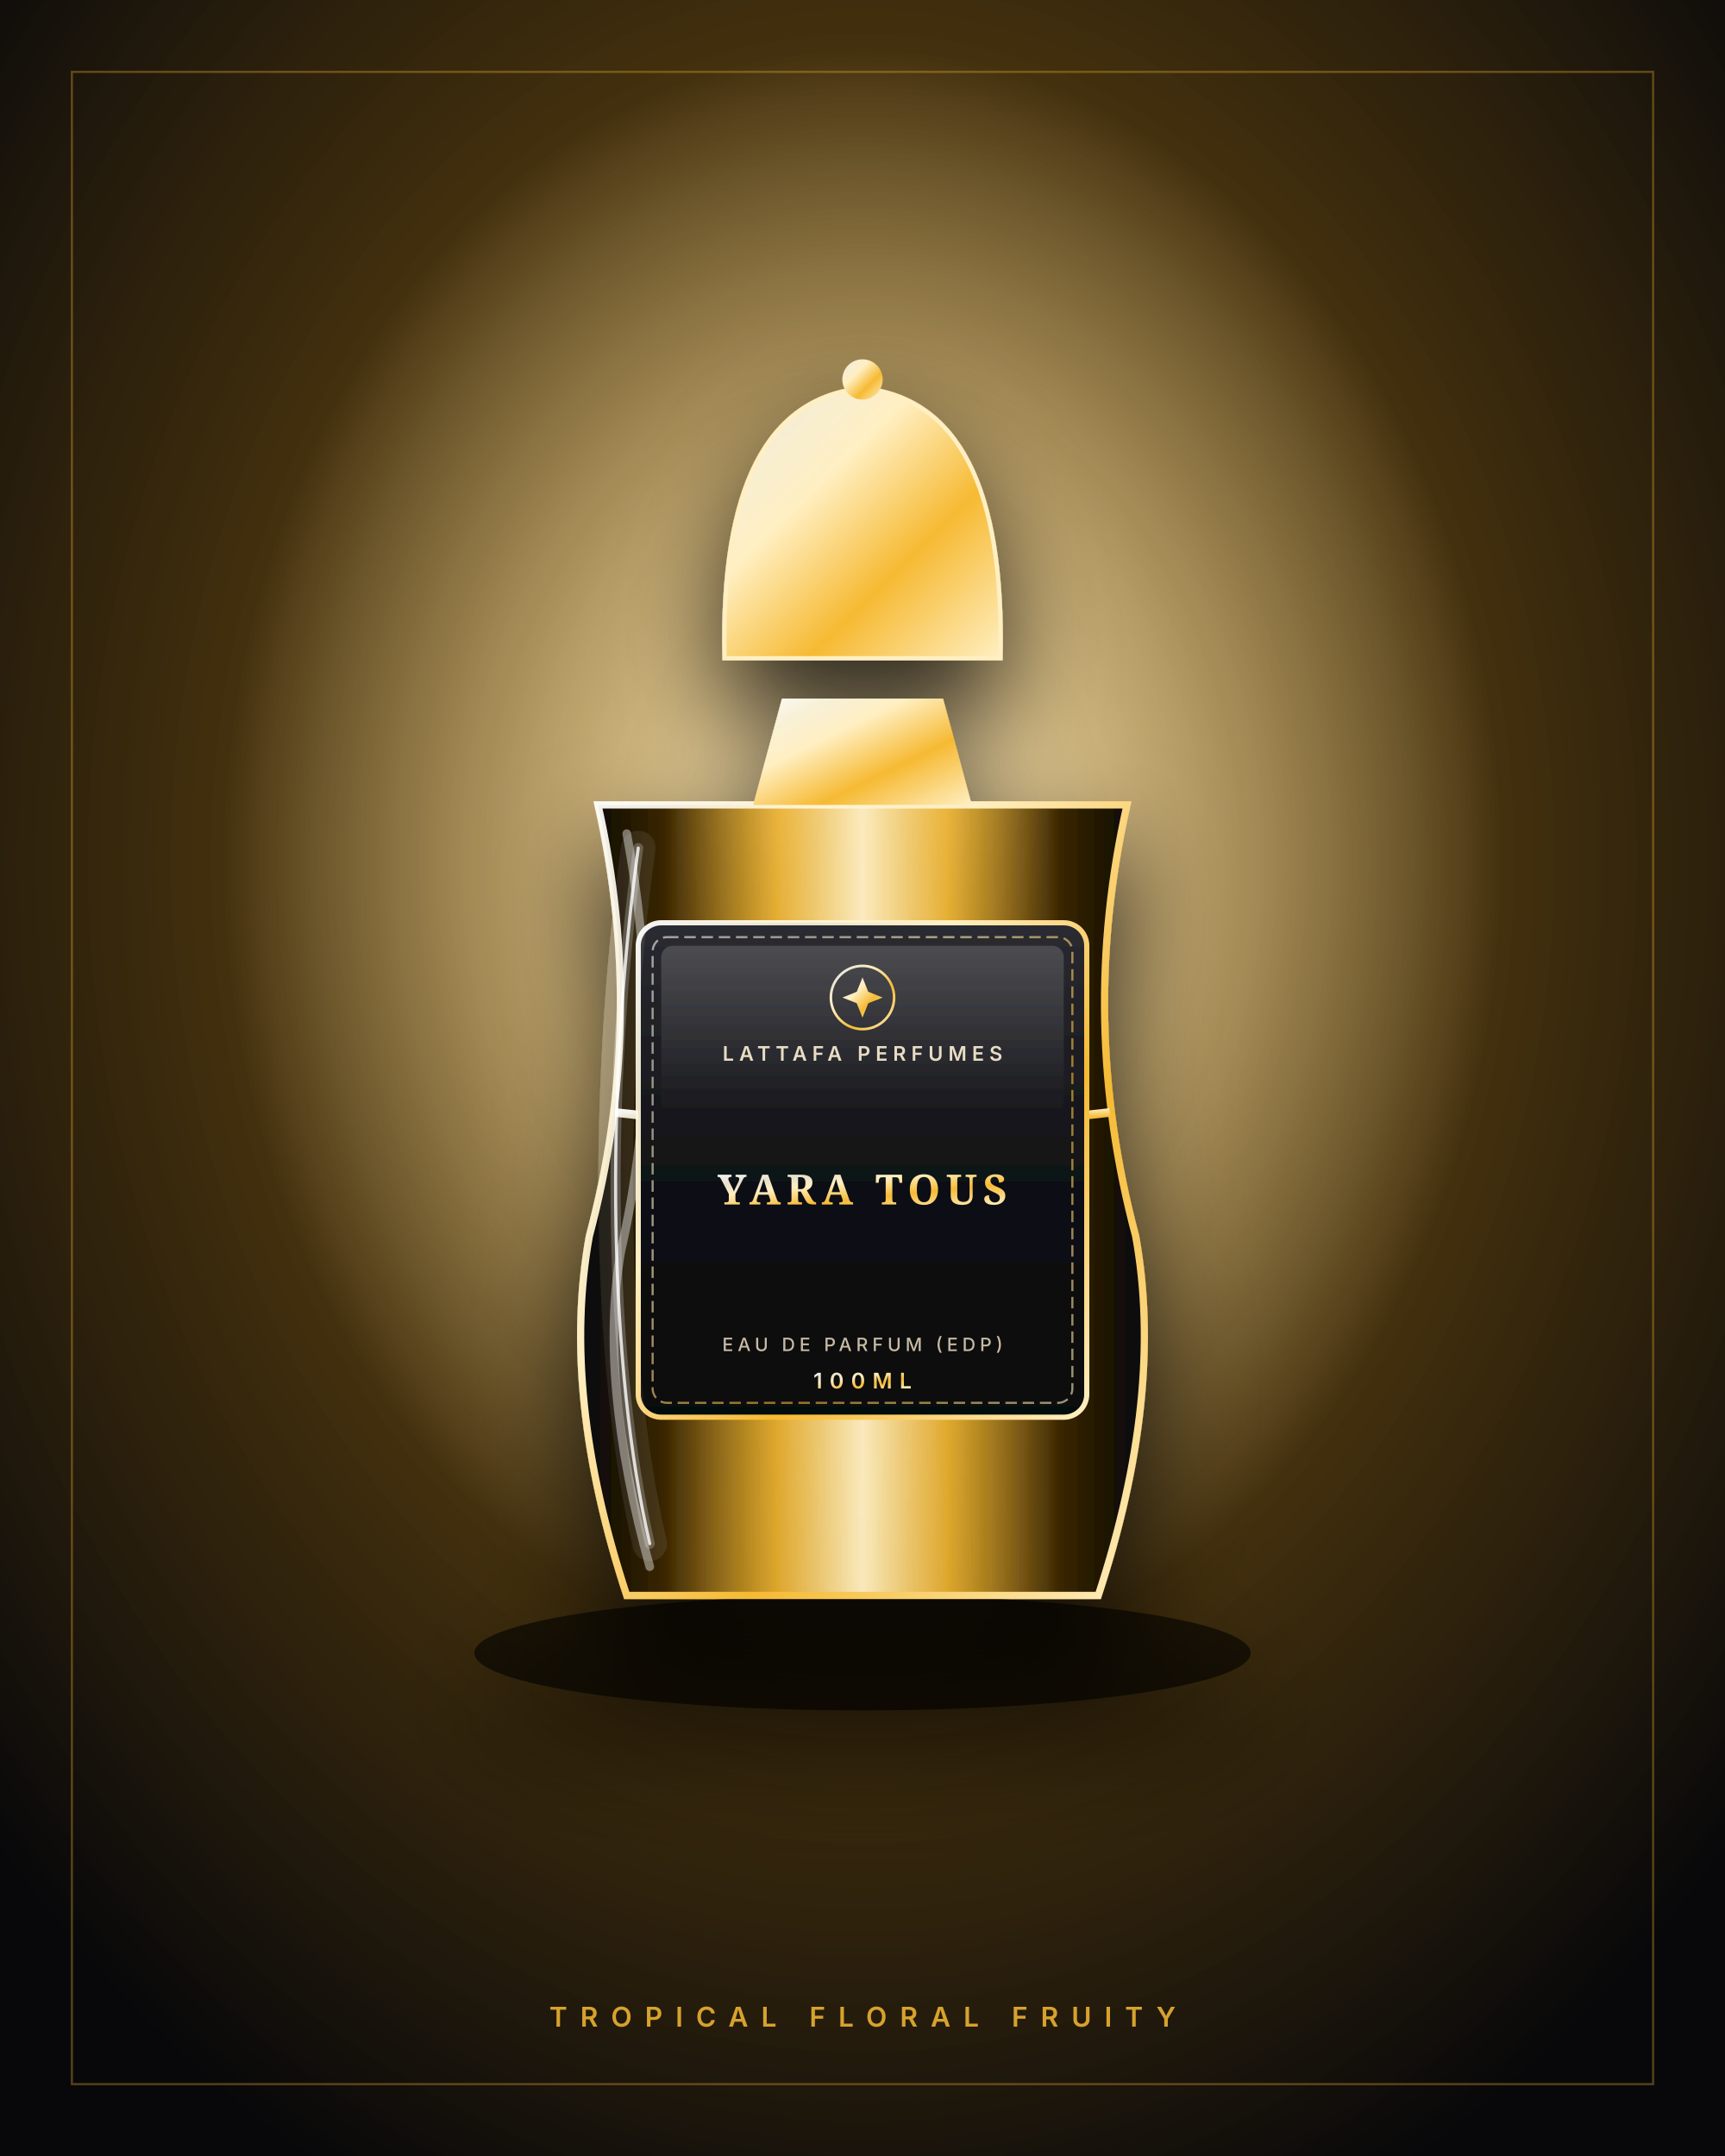
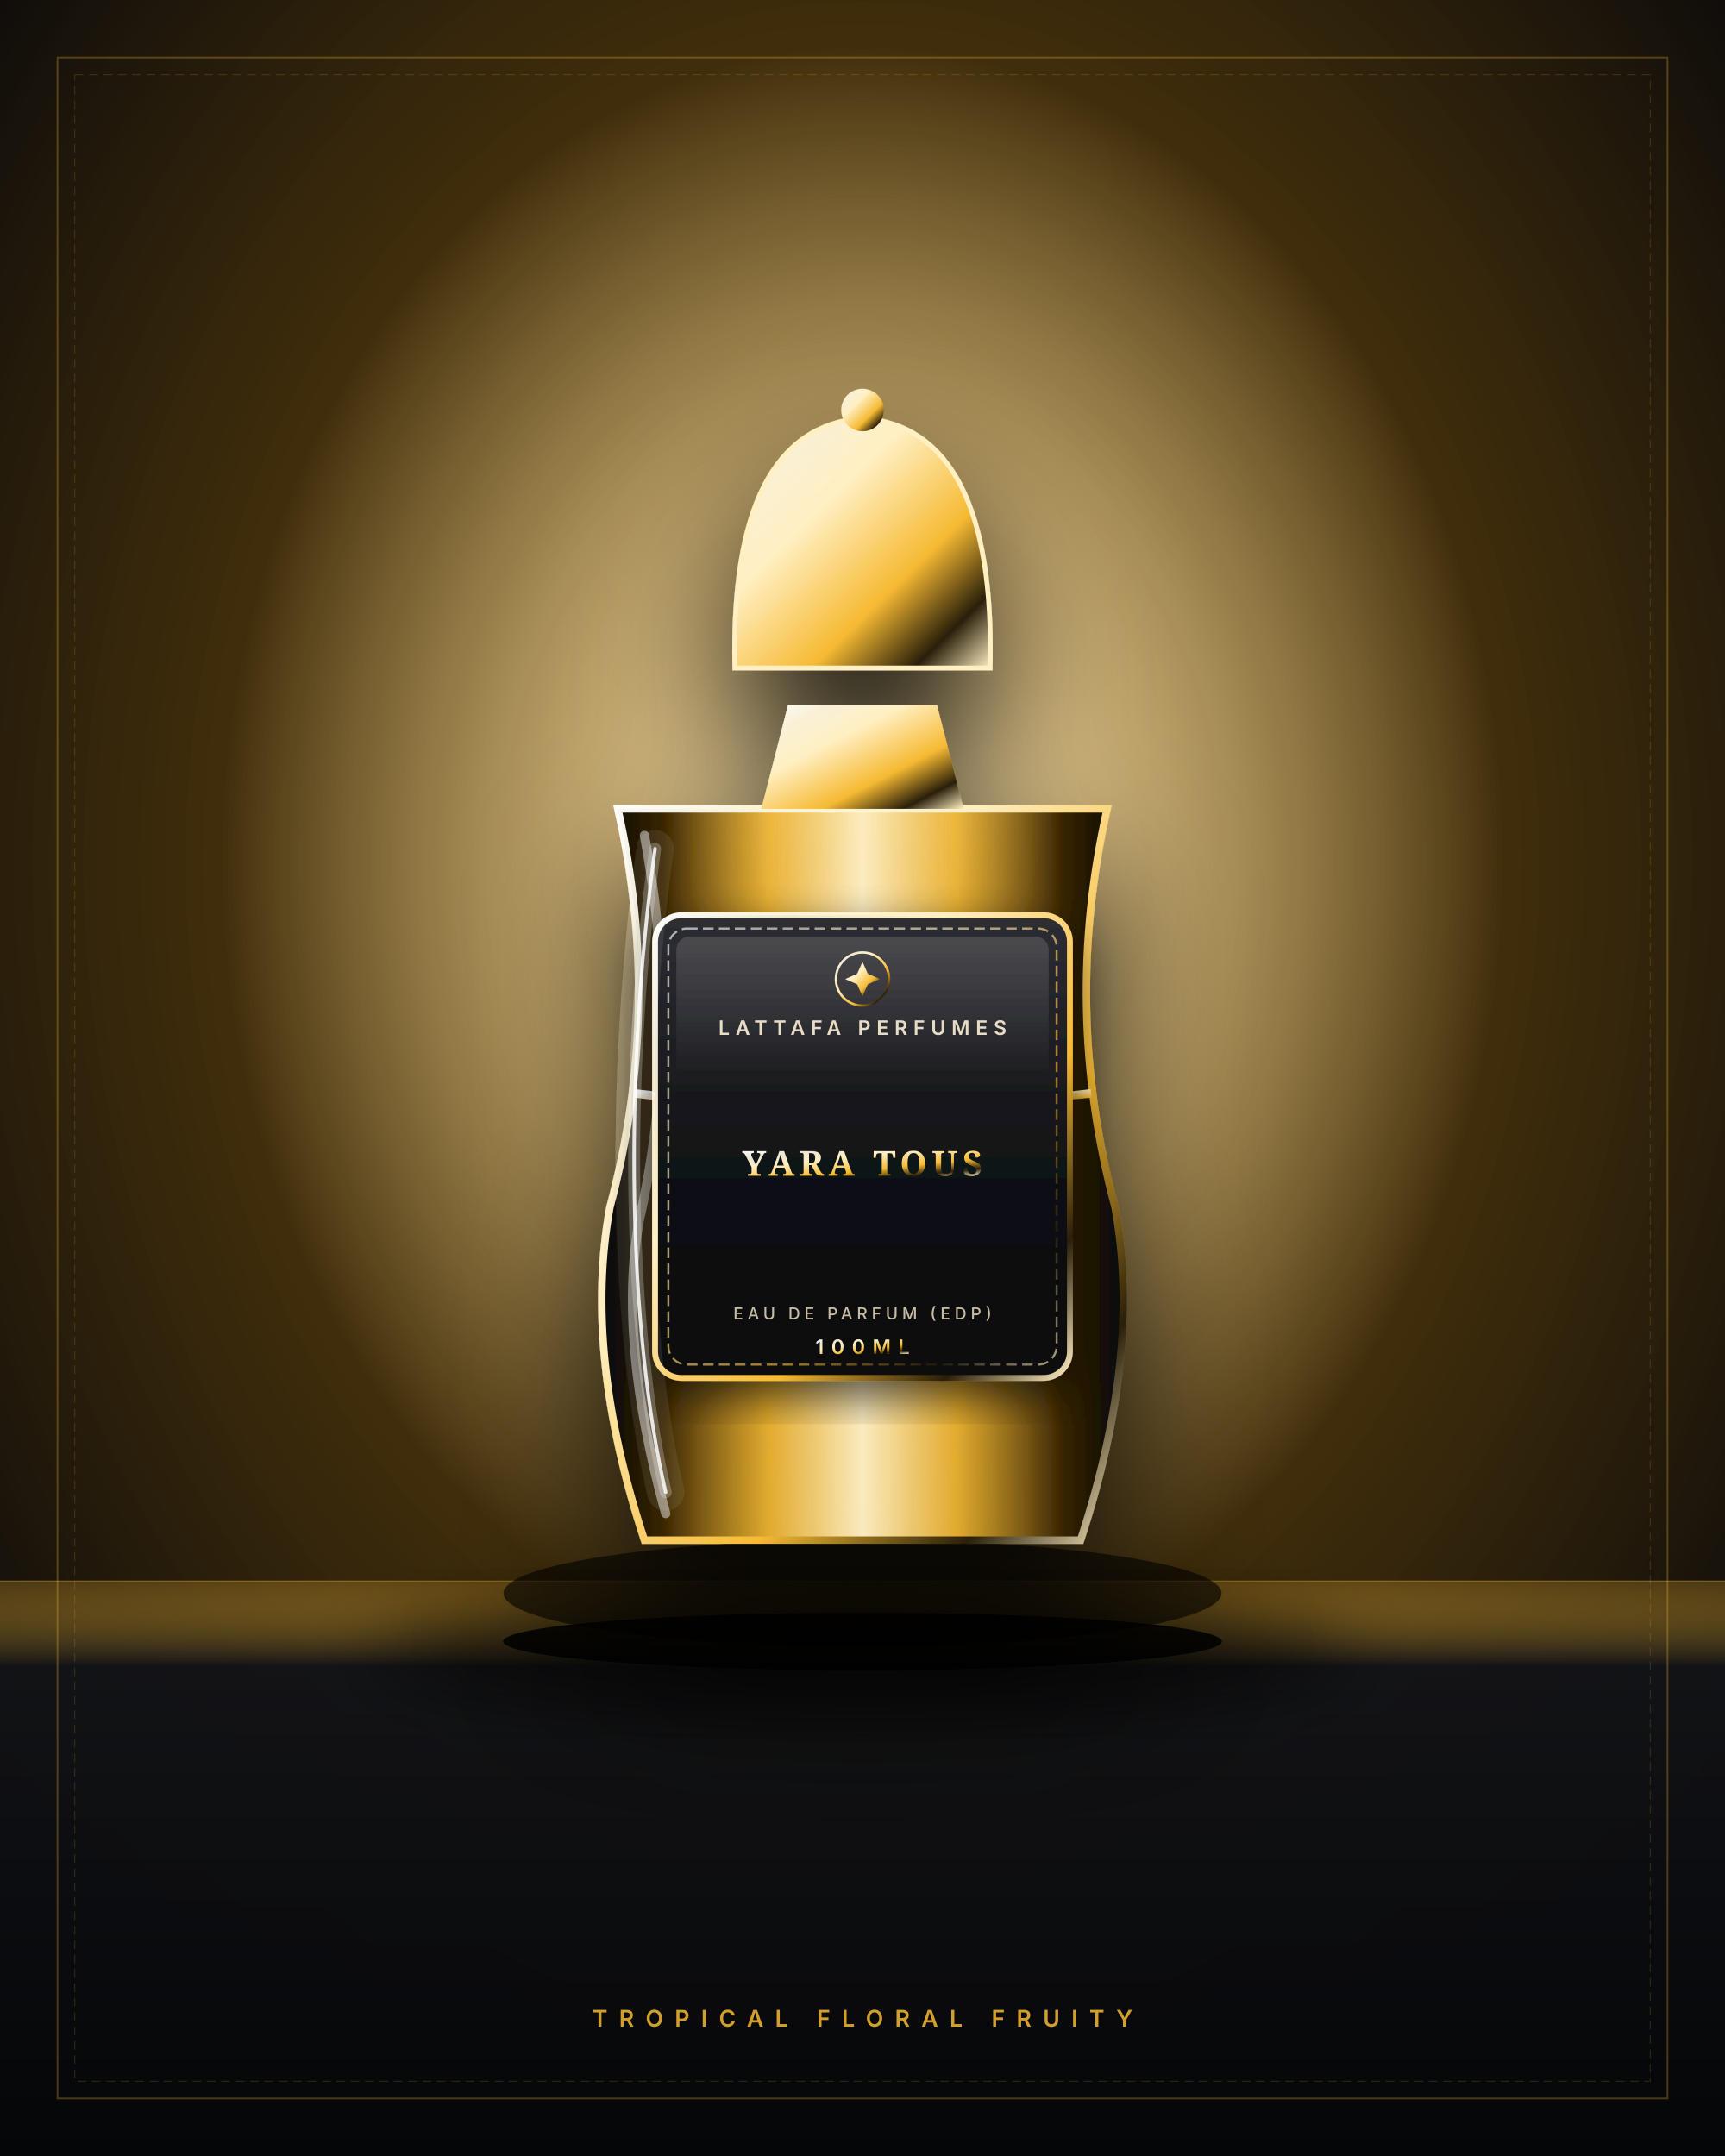
- <svg xmlns="http://www.w3.org/2000/svg" viewBox="0 0 600 750" width="600" height="750">
+ <svg xmlns="http://www.w3.org/2000/svg" viewBox="0 0 1200 1500" width="1200" height="1500">
  <defs>
    <radialGradient id="ambG" cx="50%" cy="40%" r="68%">
-       <stop offset="0%" stop-color="#f6ba33" stop-opacity="0.32" />
-       <stop offset="55%" stop-color="#3a2602" stop-opacity="0.95" />
+       <stop offset="0%" stop-color="#f6ba33" stop-opacity="0.36" />
+       <stop offset="55%" stop-color="#3a2602" stop-opacity="0.96" />
      <stop offset="100%" stop-color="#08080a" />
    </radialGradient>
+     <linearGradient id="pedestalG" x1="0%" y1="0%" x2="0%" y2="100%">
+       <stop offset="0%" stop-color="#f6ba33" stop-opacity="0.22" />
+       <stop offset="15%" stop-color="#121317" stop-opacity="0.95" />
+       <stop offset="100%" stop-color="#050608" />
+     </linearGradient>
    <linearGradient id="metalG" x1="0%" y1="0%" x2="100%" y2="100%">
-       <stop offset="0%" stop-color="#ffffff" stop-opacity="0.95" />
-       <stop offset="18%" stop-color="#fff8df" stop-opacity="0.9" />
+       <stop offset="0%" stop-color="#ffffff" stop-opacity="0.98" />
+       <stop offset="16%" stop-color="#fff8df" stop-opacity="0.92" />
      <stop offset="35%" stop-color="#ffefc2" />
      <stop offset="65%" stop-color="#f6ba33" />
+       <stop offset="85%" stop-color="#2a1f0a" />
      <stop offset="100%" stop-color="#ffefc2" />
    </linearGradient>
    <linearGradient id="bodyG" x1="0%" y1="0%" x2="100%" y2="0%">
      <stop offset="0%" stop-color="#050609" />
-       <stop offset="15%" stop-color="#3a2602" />
-       <stop offset="35%" stop-color="#f6ba33" stop-opacity="0.8" />
-       <stop offset="50%" stop-color="#ffefc2" stop-opacity="0.95" />
-       <stop offset="65%" stop-color="#f6ba33" stop-opacity="0.8" />
-       <stop offset="85%" stop-color="#3a2602" />
+       <stop offset="12%" stop-color="#3a2602" />
+       <stop offset="32%" stop-color="#f6ba33" stop-opacity="0.82" />
+       <stop offset="50%" stop-color="#ffefc2" stop-opacity="0.96" />
+       <stop offset="68%" stop-color="#f6ba33" stop-opacity="0.82" />
+       <stop offset="88%" stop-color="#3a2602" />
      <stop offset="100%" stop-color="#050609" />
    </linearGradient>
    <linearGradient id="baseG" x1="0%" y1="0%" x2="100%" y2="0%">
-       <stop offset="0%" stop-color="#000000" stop-opacity="0.8" />
-       <stop offset="50%" stop-color="#ffefc2" stop-opacity="0.75" />
-       <stop offset="100%" stop-color="#000000" stop-opacity="0.8" />
+       <stop offset="0%" stop-color="#000000" stop-opacity="0.85" />
+       <stop offset="50%" stop-color="#ffefc2" stop-opacity="0.8" />
+       <stop offset="100%" stop-color="#000000" stop-opacity="0.85" />
    </linearGradient>
    <linearGradient id="labelG" x1="0%" y1="0%" x2="0%" y2="100%">
-       <stop offset="0%" stop-color="#2b2b31" />
-       <stop offset="50%" stop-color="#111216" />
-       <stop offset="100%" stop-color="#06070a" />
+       <stop offset="0%" stop-color="#2e2e34" />
+       <stop offset="50%" stop-color="#121317" />
+       <stop offset="100%" stop-color="#07080a" />
    </linearGradient>
    <linearGradient id="labelSheen" x1="0%" y1="0%" x2="0%" y2="100%">
-       <stop offset="0%" stop-color="#ffffff" stop-opacity="0.75" />
+       <stop offset="0%" stop-color="#ffffff" stop-opacity="0.8" />
      <stop offset="100%" stop-color="#ffffff" stop-opacity="0" />
    </linearGradient>
+     <filter id="softShadow" x="-20%" y="-20%" width="140%" height="140%">
+       <feGaussianBlur stdDeviation="24" />
+     </filter>
    <filter id="flaconShadow" x="-30%" y="-20%" width="160%" height="150%">
-       <feDropShadow dx="0" dy="18" stdDeviation="18" flood-color="#000000" flood-opacity="0.8" />
+       <feDropShadow dx="0" dy="28" stdDeviation="26" flood-color="#000000" flood-opacity="0.85" />
+     </filter>
+     <filter id="plaqueShadow" x="-10%" y="-10%" width="120%" height="120%">
+       <feDropShadow dx="0" dy="6" stdDeviation="8" flood-color="#000000" flood-opacity="0.65" />
    </filter>
  </defs>
-   <rect width="600" height="750" fill="url(#ambG)" />
-   <rect x="25" y="25" width="550" height="700" fill="none" stroke="#f6ba33" stroke-width="0.75" opacity="0.32" />
-   <g transform="translate(300, 365)" filter="url(#flaconShadow)">
+   <rect width="1200" height="1500" fill="url(#ambG)" />
+   <rect x="0" y="1100" width="1200" height="400" fill="url(#pedestalG)" />
+   <line x1="0" y1="1100" x2="1200" y2="1100" stroke="#f6ba33" stroke-width="0.8" opacity="0.35" />
+   <ellipse cx="600" cy="1150" rx="340" ry="42" fill="#000000" opacity="0.5" filter="url(#softShadow)" />
+   <ellipse cx="600" cy="1142" rx="250" ry="20" fill="#000000" opacity="0.85" />
+   <rect x="40" y="40" width="1120" height="1420" fill="none" stroke="#f6ba33" stroke-width="1.2" opacity="0.28" />
+   <rect x="52" y="52" width="1096" height="1396" fill="none" stroke="#f6ba33" stroke-width="0.6" stroke-dasharray="6,4" opacity="0.18" />
+   <g transform="translate(600, 720) scale(1.85)" filter="url(#flaconShadow)">
    <ellipse cx="0" cy="210" rx="135" ry="20" fill="#000000" opacity="0.6" />
-     <path d="M-92,-85 Q-75,-10 -95,65 Q-105,120 -82,190 L82,190 Q105,120 95,65 Q75,-10 92,-85 Z" fill="url(#bodyG)" stroke="url(#metalG)" stroke-width="2.5" />
-     <path d="M-82,-75 Q-68,0 -84,70 Q-92,115 -74,180" fill="none" stroke="#ffffff" stroke-width="3" stroke-linecap="round" opacity="0.4" />
-     <path d="M-86,22 Q0,32 86,22" fill="none" stroke="url(#metalG)" stroke-width="3" />
-     <rect x="-78.0" y="-44.0" width="156" height="172" rx="8" fill="url(#labelG)" stroke="url(#metalG)" stroke-width="1.8" />
-     <rect x="-73.0" y="-39.0" width="146" height="162" rx="5" fill="none" stroke="url(#metalG)" stroke-width="0.75" stroke-dasharray="4,2" opacity="0.6" />
-     <rect x="-70.0" y="-36.0" width="140" height="58.5" rx="4" fill="url(#labelSheen)" opacity="0.22" />
-     <g transform="translate(0, -18.0)">
-       <circle cx="0" cy="0" r="11" fill="none" stroke="url(#metalG)" stroke-width="0.9" />
-       <polygon points="0,-7 2,-2 7,0 2,2 0,7 -2,2 -7,0 -2,-2" fill="url(#metalG)" />
+     <path d="M-92,-85 Q-75,-10 -95,65 Q-105,120 -82,190 L82,190 Q105,120 95,65 Q75,-10 92,-85 Z" fill="url(#bodyG)" stroke="url(#metalG)" stroke-width="2.8" />
+     <path d="M-82,-75 Q-68,0 -84,70 Q-92,115 -74,180" fill="none" stroke="#ffffff" stroke-width="3.5" stroke-linecap="round" opacity="0.45" />
+     <path d="M-86,22 Q0,32 86,22" fill="none" stroke="url(#metalG)" stroke-width="3.2" />
+     <g filter="url(#plaqueShadow)">
+       <rect x="-78.0" y="-45.0" width="156" height="174" rx="10" fill="url(#labelG)" stroke="url(#metalG)" stroke-width="2.2" />
+       <rect x="-73.0" y="-40.0" width="146" height="164" rx="7" fill="none" stroke="url(#metalG)" stroke-width="0.8" stroke-dasharray="4,2" opacity="0.65" />
+       <rect x="-70.0" y="-37.0" width="140" height="55.7" rx="5" fill="url(#labelSheen)" opacity="0.18" />
+       <g transform="translate(0, -21.0)">
+         <circle cx="0" cy="0" r="10" fill="none" stroke="url(#metalG)" stroke-width="0.9" />
+         <polygon points="0,-6.5 2,-2 6.5,0 2,2 0,6.5 -2,2 -6.5,0 -2,-2" fill="url(#metalG)" />
+       </g>
+       <text x="0" y="0.0" font-family="'Inter', sans-serif" font-size="7.5" font-weight="600" letter-spacing="2.2" fill="#e8dcc4" text-anchor="middle">LATTAFA PERFUMES</text>
+       <line x1="-60.0" y1="8.0" x2="60.0" y2="8.0" stroke="url(#metalG)" stroke-width="0.6" opacity="0.55" />
+       <text x="0" y="53.0" font-family="'Cinzel', serif" font-size="13.0" font-weight="700" letter-spacing="1.8" fill="url(#metalG)" text-anchor="middle">YARA TOUS</text>
+       <line x1="-56.0" y1="93.0" x2="56.0" y2="93.0" stroke="url(#metalG)" stroke-width="0.6" opacity="0.55" />
+       <text x="0" y="107.0" font-family="'Inter', sans-serif" font-size="6.2" font-weight="500" letter-spacing="1.6" fill="#c8bba4" text-anchor="middle">EAU DE PARFUM (EDP)</text>
+       <text x="0" y="120.0" font-family="'Inter', sans-serif" font-size="7.5" font-weight="600" letter-spacing="2.8" fill="url(#metalG)" text-anchor="middle">100ML</text>
    </g>
-     <text x="0" y="4.0" font-family="'Inter', sans-serif" font-size="7" font-weight="600" letter-spacing="1.8" fill="#e8dcc4" text-anchor="middle">LATTAFA PERFUMES</text>
-     <line x1="-58.0" y1="12.0" x2="58.0" y2="12.0" stroke="url(#metalG)" stroke-width="0.6" opacity="0.5" />
-     <text x="0" y="54" font-family="'Cinzel', serif" font-size="14.5" font-weight="700" letter-spacing="2" fill="url(#metalG)" text-anchor="middle">YARA TOUS</text>
-     <line x1="-54.0" y1="90.0" x2="54.0" y2="90.0" stroke="url(#metalG)" stroke-width="0.6" opacity="0.5" />
-     <text x="0" y="105.0" font-family="'Inter', sans-serif" font-size="6.4" font-weight="500" letter-spacing="1.5" fill="#c8bba4" text-anchor="middle">EAU DE PARFUM (EDP)</text>
-     <text x="0" y="118.0" font-family="'Inter', sans-serif" font-size="7.5" font-weight="600" letter-spacing="2.5" fill="url(#metalG)" text-anchor="middle">100ML</text>
-     <path d="M-38,-85 L-28,-122 L28,-122 L38,-85 Z" fill="url(#metalG)" />
-     <path d="M-48,-136 Q-50,-225 0,-230 Q50,-225 48,-136 Z" fill="url(#metalG)" stroke="#ffefc2" stroke-width="1.5" />
-     <circle cx="0" cy="-233" r="7" fill="url(#metalG)" />
-     <path d="M-78,-70 C-90,18 -88,112 -74,172" fill="none" stroke="#ffffff" stroke-width="12" stroke-linecap="round" opacity="0.08" />
-     <path d="M-78,-70 C-90,18 -88,112 -74,172" fill="none" stroke="#ffffff" stroke-width="3.5" stroke-linecap="round" opacity="0.22" />
-     <path d="M-78,-70 C-90,18 -88,112 -74,172" fill="none" stroke="#ffffff" stroke-width="1.1" stroke-linecap="round" opacity="0.8" />
+     <path d="M-38,-85 L-28,-124 L28,-124 L38,-85 Z" fill="url(#metalG)" />
+     <path d="M-48,-138 Q-50,-228 0,-232 Q50,-228 48,-138 Z" fill="url(#metalG)" stroke="#ffefc2" stroke-width="1.8" />
+     <circle cx="0" cy="-235" r="8" fill="url(#metalG)" />
+     <path d="M-78,-70 C-90,18 -88,112 -74,172" fill="none" stroke="#ffffff" stroke-width="14" stroke-linecap="round" opacity="0.08" />
+     <path d="M-78,-70 C-90,18 -88,112 -74,172" fill="none" stroke="#ffffff" stroke-width="4.5" stroke-linecap="round" opacity="0.24" />
+     <path d="M-78,-70 C-90,18 -88,112 -74,172" fill="none" stroke="#ffffff" stroke-width="1.3" stroke-linecap="round" opacity="0.85" />
  </g>
-   <text x="300" y="705" font-family="'Inter', sans-serif" font-size="9.5" font-weight="600" letter-spacing="4.5" fill="#f6ba33" opacity="0.85" text-anchor="middle">TROPICAL FLORAL FRUITY</text>
+   <text x="600" y="1410" font-family="'Inter', sans-serif" font-size="16" font-weight="600" letter-spacing="8" fill="#f6ba33" opacity="0.85" text-anchor="middle">TROPICAL FLORAL FRUITY</text>
</svg>
